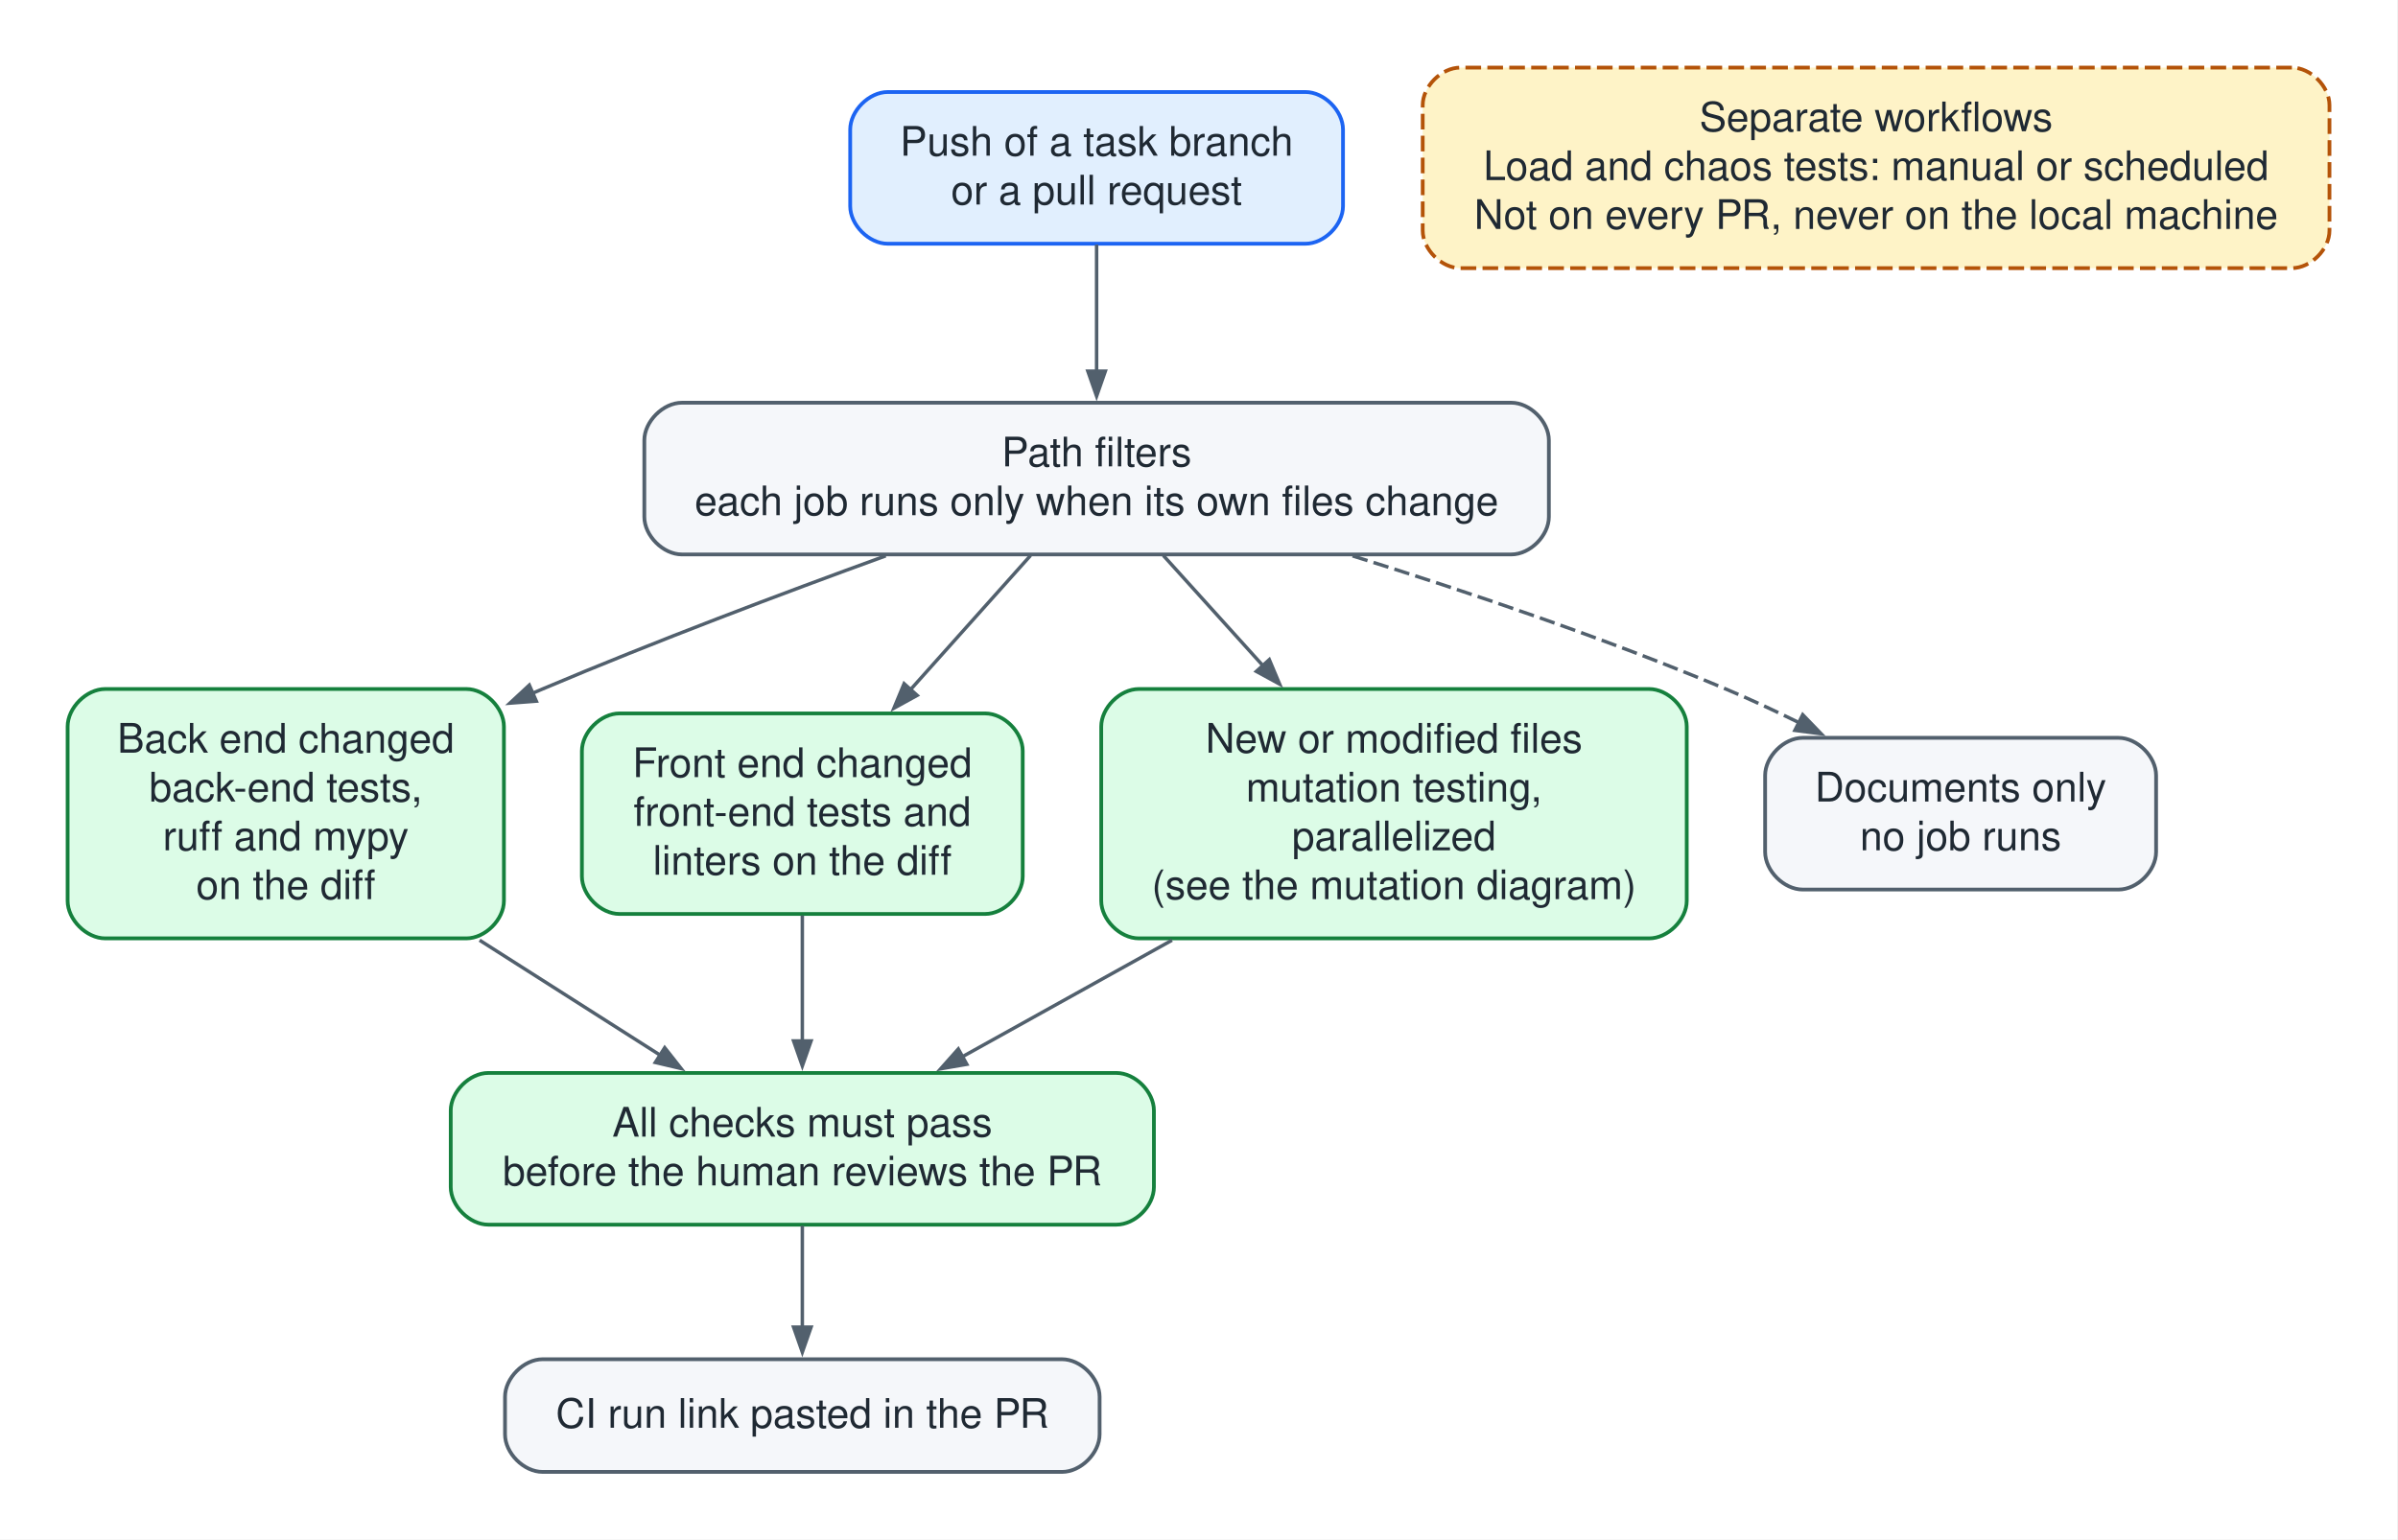
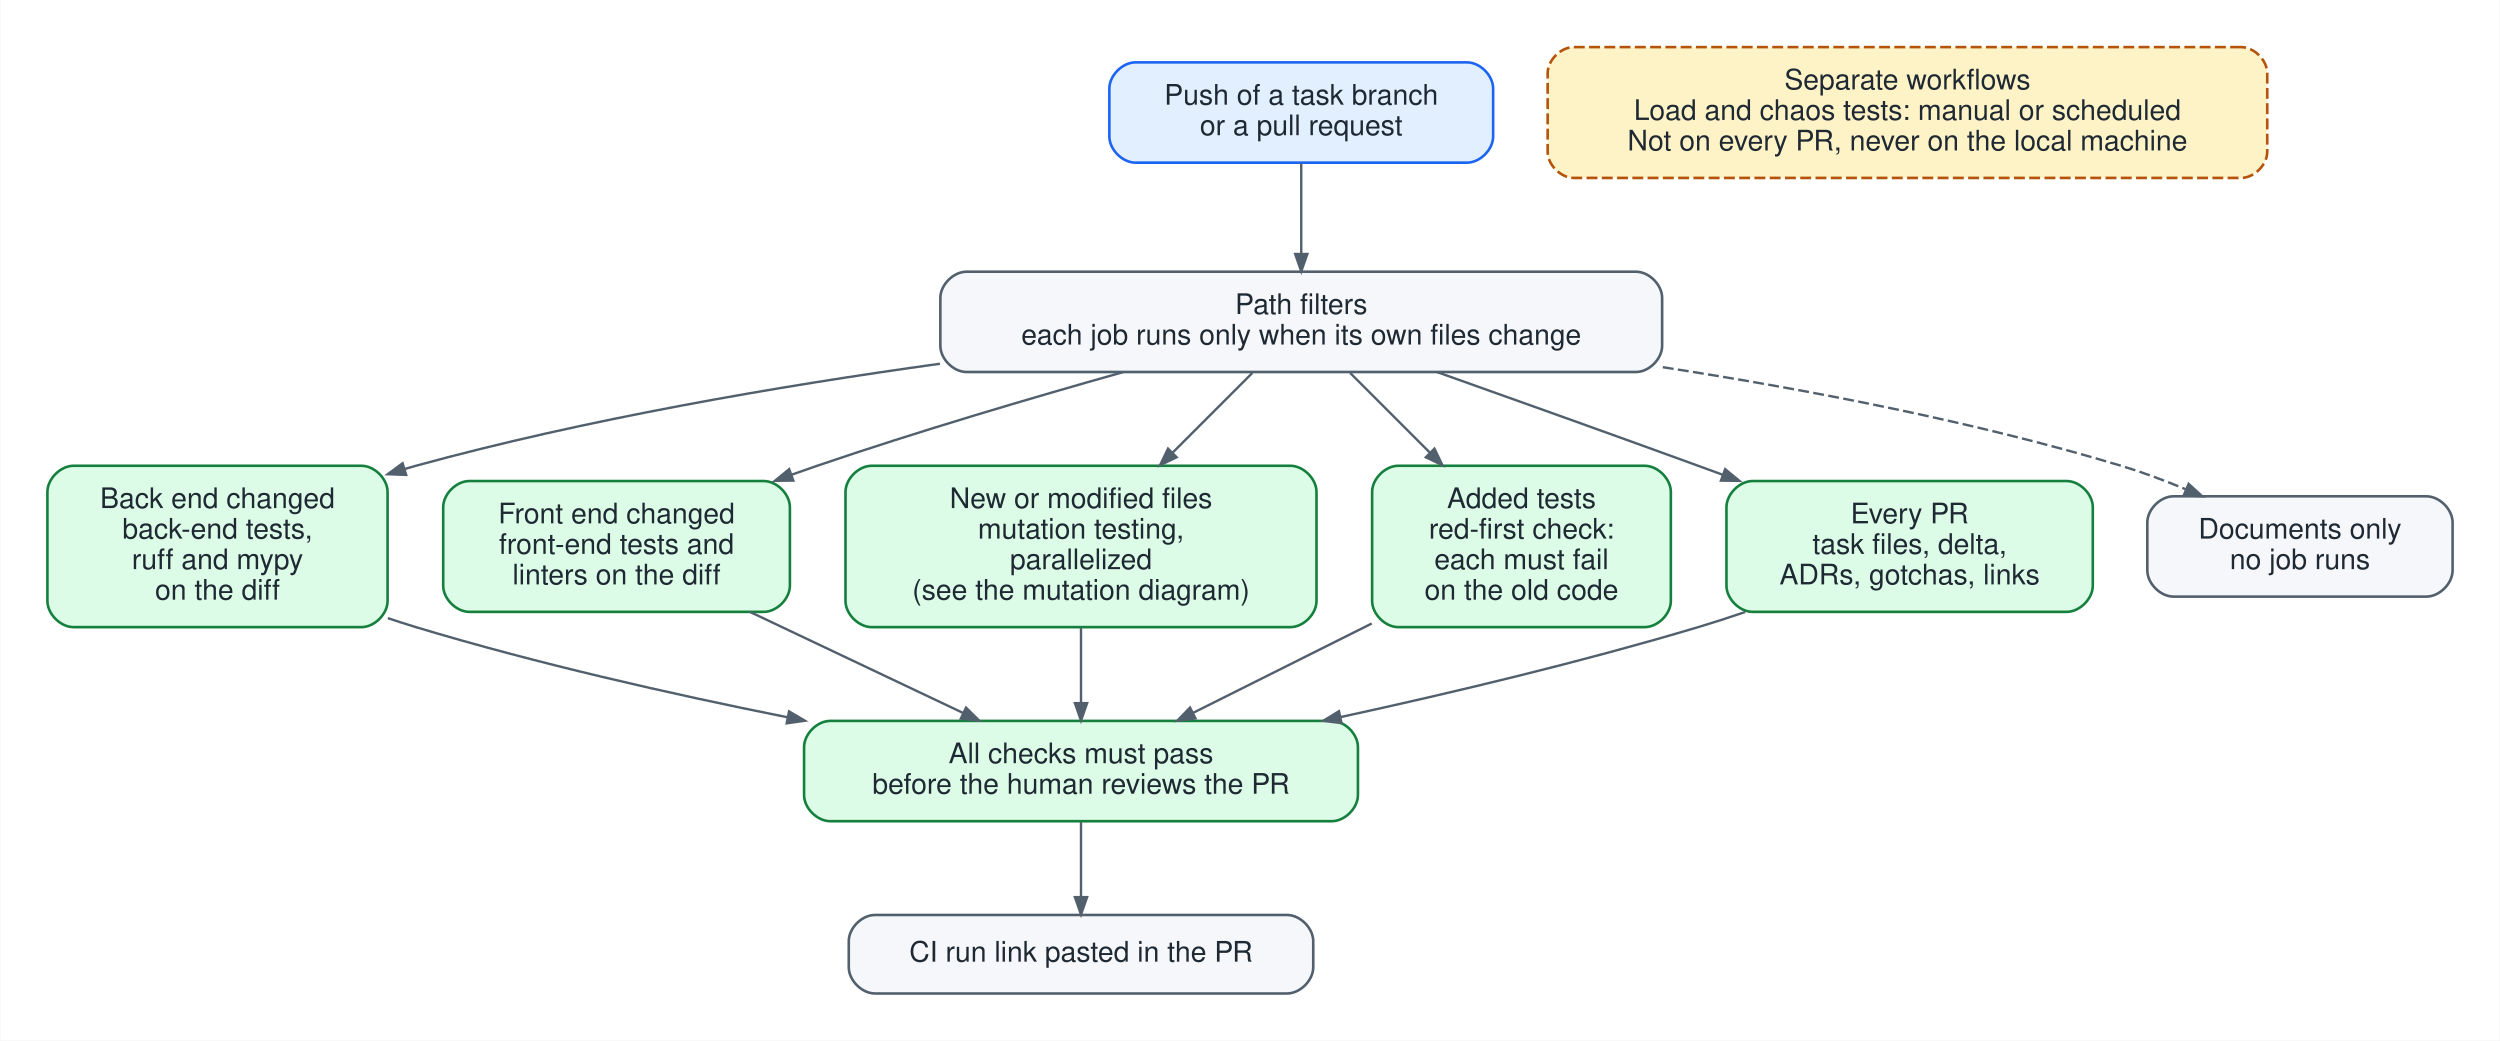
- <svg xmlns="http://www.w3.org/2000/svg" width="766pt" height="492pt" viewBox="0.00 0.00 766.00 492.00">
-   <g id="graph0" class="graph" transform="scale(1 1) rotate(0) translate(21.6 470.32)">
-     <polygon fill="white" stroke="none" points="-21.6,21.6 -21.6,-470.32 744.11,-470.32 744.11,21.6 -21.6,21.6" />
+ <svg xmlns="http://www.w3.org/2000/svg" width="1146pt" height="477pt" viewBox="0.00 0.00 1146.20 477.20">
+   <g id="graph0" class="graph" transform="scale(1 1) rotate(0) translate(21.6 455.6)">
+     <polygon fill="white" stroke="transparent" points="-21.6,21.6 -21.6,-455.6 1124.6,-455.6 1124.6,21.6 -21.6,21.6" />
    <g id="node1" class="node">
-       <path fill="#e1effe" stroke="#1c64f2" stroke-width="1.2" d="M395.4,-440.92C395.4,-440.92 261.98,-440.92 261.98,-440.92 255.98,-440.92 249.98,-434.92 249.98,-428.92 249.98,-428.92 249.98,-404.44 249.98,-404.44 249.98,-398.44 255.98,-392.44 261.98,-392.44 261.98,-392.44 395.4,-392.44 395.4,-392.44 401.4,-392.44 407.4,-398.44 407.4,-404.44 407.4,-404.44 407.4,-428.92 407.4,-428.92 407.4,-434.92 401.4,-440.92 395.4,-440.92" />
-       <text xml:space="preserve" text-anchor="middle" x="328.69" y="-420.58" font-family="Helvetica,sans-Serif" font-size="13.00" fill="#1f2933">Push of a task branch</text>
-       <text xml:space="preserve" text-anchor="middle" x="328.69" y="-404.98" font-family="Helvetica,sans-Serif" font-size="13.00" fill="#1f2933">or a pull request</text>
+       <path fill="#e1effe" stroke="#1c64f2" stroke-width="1.2" d="M651,-427C651,-427 499,-427 499,-427 493,-427 487,-421 487,-415 487,-415 487,-393 487,-393 487,-387 493,-381 499,-381 499,-381 651,-381 651,-381 657,-381 663,-387 663,-393 663,-393 663,-415 663,-415 663,-421 657,-427 651,-427" />
+       <text text-anchor="middle" x="575" y="-407.6" font-family="Helvetica,sans-Serif" font-size="13.00" fill="#1f2933">Push of a task branch</text>
+       <text text-anchor="middle" x="575" y="-393.6" font-family="Helvetica,sans-Serif" font-size="13.00" fill="#1f2933">or a pull request</text>
    </g>
    <g id="node3" class="node">
-       <path fill="#f5f7fa" stroke="#52606d" stroke-width="1.2" d="M461.16,-341.64C461.16,-341.64 196.22,-341.64 196.22,-341.64 190.22,-341.64 184.22,-335.64 184.22,-329.64 184.22,-329.64 184.22,-305.16 184.22,-305.16 184.22,-299.16 190.22,-293.16 196.22,-293.16 196.22,-293.16 461.16,-293.16 461.16,-293.16 467.16,-293.16 473.16,-299.16 473.16,-305.16 473.16,-305.16 473.16,-329.64 473.16,-329.64 473.16,-335.64 467.16,-341.64 461.16,-341.64" />
-       <text xml:space="preserve" text-anchor="middle" x="328.69" y="-321.3" font-family="Helvetica,sans-Serif" font-size="13.00" fill="#1f2933">Path filters</text>
-       <text xml:space="preserve" text-anchor="middle" x="328.69" y="-305.7" font-family="Helvetica,sans-Serif" font-size="13.00" fill="#1f2933">each job runs only when its own files change</text>
+       <path fill="#f5f7fa" stroke="#52606d" stroke-width="1.2" d="M728.5,-331C728.5,-331 421.5,-331 421.5,-331 415.5,-331 409.5,-325 409.5,-319 409.5,-319 409.5,-297 409.5,-297 409.5,-291 415.5,-285 421.5,-285 421.5,-285 728.5,-285 728.5,-285 734.5,-285 740.5,-291 740.5,-297 740.5,-297 740.5,-319 740.5,-319 740.5,-325 734.5,-331 728.5,-331" />
+       <text text-anchor="middle" x="575" y="-311.6" font-family="Helvetica,sans-Serif" font-size="13.00" fill="#1f2933">Path filters</text>
+       <text text-anchor="middle" x="575" y="-297.6" font-family="Helvetica,sans-Serif" font-size="13.00" fill="#1f2933">each job runs only when its own files change</text>
    </g>
    <g id="edge1" class="edge">
-       <path fill="none" stroke="#52606d" stroke-width="1.1" d="M328.69,-392.13C328.69,-379.91 328.69,-364.79 328.69,-351.42" />
-       <polygon fill="#52606d" stroke="#52606d" stroke-width="1.1" points="331.49,-351.73 328.69,-343.73 325.89,-351.73 331.49,-351.73" />
+       <path fill="none" stroke="#52606d" stroke-width="1.1" d="M575,-380.72C575,-368.31 575,-352.69 575,-339.2" />
+       <polygon fill="#52606d" stroke="#52606d" stroke-width="1.1" points="577.8,-339.12 575,-331.12 572.2,-339.12 577.8,-339.12" />
    </g>
    <g id="node2" class="node">
-       <path fill="#fef3c7" stroke="#b45309" stroke-width="1.2" stroke-dasharray="5,2" d="M710.51,-448.72C710.51,-448.72 444.86,-448.72 444.86,-448.72 438.86,-448.72 432.86,-442.72 432.86,-436.72 432.86,-436.72 432.86,-396.64 432.86,-396.64 432.86,-390.64 438.86,-384.64 444.86,-384.64 444.86,-384.64 710.51,-384.64 710.51,-384.64 716.51,-384.64 722.51,-390.64 722.51,-396.64 722.51,-396.64 722.51,-436.72 722.51,-436.72 722.51,-442.72 716.51,-448.72 710.51,-448.72" />
-       <text xml:space="preserve" text-anchor="middle" x="577.69" y="-428.38" font-family="Helvetica,sans-Serif" font-size="13.00" fill="#1f2933">Separate workflows</text>
-       <text xml:space="preserve" text-anchor="middle" x="577.69" y="-412.78" font-family="Helvetica,sans-Serif" font-size="13.00" fill="#1f2933">Load and chaos tests: manual or scheduled</text>
-       <text xml:space="preserve" text-anchor="middle" x="577.69" y="-397.18" font-family="Helvetica,sans-Serif" font-size="13.00" fill="#1f2933">Not on every PR, never on the local machine</text>
+       <path fill="#fef3c7" stroke="#b45309" stroke-width="1.2" stroke-dasharray="5,2" d="M1006,-434C1006,-434 700,-434 700,-434 694,-434 688,-428 688,-422 688,-422 688,-386 688,-386 688,-380 694,-374 700,-374 700,-374 1006,-374 1006,-374 1012,-374 1018,-380 1018,-386 1018,-386 1018,-422 1018,-422 1018,-428 1012,-434 1006,-434" />
+       <text text-anchor="middle" x="853" y="-414.6" font-family="Helvetica,sans-Serif" font-size="13.00" fill="#1f2933">Separate workflows</text>
+       <text text-anchor="middle" x="853" y="-400.6" font-family="Helvetica,sans-Serif" font-size="13.00" fill="#1f2933">Load and chaos tests: manual or scheduled</text>
+       <text text-anchor="middle" x="853" y="-386.6" font-family="Helvetica,sans-Serif" font-size="13.00" fill="#1f2933">Not on every PR, never on the local machine</text>
    </g>
    <g id="node4" class="node">
-       <path fill="#dcfce7" stroke="#15803d" stroke-width="1.2" d="M127.37,-250.16C127.37,-250.16 12,-250.16 12,-250.16 6,-250.16 0,-244.16 0,-238.16 0,-238.16 0,-182.48 0,-182.48 0,-176.48 6,-170.48 12,-170.48 12,-170.48 127.37,-170.48 127.37,-170.48 133.37,-170.48 139.37,-176.48 139.37,-182.48 139.37,-182.48 139.37,-238.16 139.37,-238.16 139.37,-244.16 133.37,-250.16 127.37,-250.16" />
-       <text xml:space="preserve" text-anchor="middle" x="69.69" y="-229.82" font-family="Helvetica,sans-Serif" font-size="13.00" fill="#1f2933">Back end changed</text>
-       <text xml:space="preserve" text-anchor="middle" x="69.69" y="-214.22" font-family="Helvetica,sans-Serif" font-size="13.00" fill="#1f2933">back-end tests,</text>
-       <text xml:space="preserve" text-anchor="middle" x="69.69" y="-198.62" font-family="Helvetica,sans-Serif" font-size="13.00" fill="#1f2933">ruff and mypy</text>
-       <text xml:space="preserve" text-anchor="middle" x="69.69" y="-183.02" font-family="Helvetica,sans-Serif" font-size="13.00" fill="#1f2933">on the diff</text>
+       <path fill="#dcfce7" stroke="#15803d" stroke-width="1.2" d="M144,-242C144,-242 12,-242 12,-242 6,-242 0,-236 0,-230 0,-230 0,-180 0,-180 0,-174 6,-168 12,-168 12,-168 144,-168 144,-168 150,-168 156,-174 156,-180 156,-180 156,-230 156,-230 156,-236 150,-242 144,-242" />
+       <text text-anchor="middle" x="78" y="-222.6" font-family="Helvetica,sans-Serif" font-size="13.00" fill="#1f2933">Back end changed</text>
+       <text text-anchor="middle" x="78" y="-208.6" font-family="Helvetica,sans-Serif" font-size="13.00" fill="#1f2933">back-end tests,</text>
+       <text text-anchor="middle" x="78" y="-194.6" font-family="Helvetica,sans-Serif" font-size="13.00" fill="#1f2933">ruff and mypy</text>
+       <text text-anchor="middle" x="78" y="-180.6" font-family="Helvetica,sans-Serif" font-size="13.00" fill="#1f2933">on the diff</text>
    </g>
    <g id="edge2" class="edge">
-       <path fill="none" stroke="#52606d" stroke-width="1.1" d="M261.34,-292.71C228.08,-280.63 187.5,-265.31 151.69,-250.16 150.59,-249.69 149.48,-249.22 148.36,-248.74" />
-       <polygon fill="#52606d" stroke="#52606d" stroke-width="1.1" points="149.72,-246.28 141.27,-245.64 147.48,-251.41 149.72,-246.28" />
+       <path fill="none" stroke="#52606d" stroke-width="1.1" d="M409.3,-288.79C335.01,-278.5 246.79,-263.34 169,-242 167.27,-241.53 165.53,-241.03 163.78,-240.51" />
+       <polygon fill="#52606d" stroke="#52606d" stroke-width="1.1" points="164.53,-237.81 156.06,-238.13 162.88,-243.17 164.53,-237.81" />
    </g>
    <g id="node5" class="node">
-       <path fill="#dcfce7" stroke="#15803d" stroke-width="1.2" d="M293.09,-242.36C293.09,-242.36 176.28,-242.36 176.28,-242.36 170.28,-242.36 164.28,-236.36 164.28,-230.36 164.28,-230.36 164.28,-190.28 164.28,-190.28 164.28,-184.28 170.28,-178.28 176.28,-178.28 176.28,-178.28 293.09,-178.28 293.09,-178.28 299.09,-178.28 305.09,-184.28 305.09,-190.28 305.09,-190.28 305.09,-230.36 305.09,-230.36 305.09,-236.36 299.09,-242.36 293.09,-242.36" />
-       <text xml:space="preserve" text-anchor="middle" x="234.69" y="-222.02" font-family="Helvetica,sans-Serif" font-size="13.00" fill="#1f2933">Front end changed</text>
-       <text xml:space="preserve" text-anchor="middle" x="234.69" y="-206.42" font-family="Helvetica,sans-Serif" font-size="13.00" fill="#1f2933">front-end tests and</text>
-       <text xml:space="preserve" text-anchor="middle" x="234.69" y="-190.82" font-family="Helvetica,sans-Serif" font-size="13.00" fill="#1f2933">linters on the diff</text>
+       <path fill="#dcfce7" stroke="#15803d" stroke-width="1.2" d="M328.5,-235C328.5,-235 193.5,-235 193.5,-235 187.5,-235 181.5,-229 181.5,-223 181.5,-223 181.5,-187 181.5,-187 181.5,-181 187.5,-175 193.5,-175 193.5,-175 328.5,-175 328.5,-175 334.5,-175 340.5,-181 340.5,-187 340.5,-187 340.5,-223 340.5,-223 340.5,-229 334.5,-235 328.5,-235" />
+       <text text-anchor="middle" x="261" y="-215.6" font-family="Helvetica,sans-Serif" font-size="13.00" fill="#1f2933">Front end changed</text>
+       <text text-anchor="middle" x="261" y="-201.6" font-family="Helvetica,sans-Serif" font-size="13.00" fill="#1f2933">front-end tests and</text>
+       <text text-anchor="middle" x="261" y="-187.6" font-family="Helvetica,sans-Serif" font-size="13.00" fill="#1f2933">linters on the diff</text>
    </g>
    <g id="edge3" class="edge">
-       <path fill="none" stroke="#52606d" stroke-width="1.1" d="M307.59,-292.82C296.24,-280.13 281.96,-264.16 269.05,-249.74" />
-       <polygon fill="#52606d" stroke="#52606d" stroke-width="1.1" points="271.38,-248.13 263.95,-244.04 267.2,-251.87 271.38,-248.13" />
+       <path fill="none" stroke="#52606d" stroke-width="1.1" d="M493.27,-284.93C451.1,-273.08 398.99,-257.7 353,-242 349.14,-240.68 345.21,-239.3 341.24,-237.88" />
+       <polygon fill="#52606d" stroke="#52606d" stroke-width="1.1" points="342.07,-235.2 333.6,-235.09 340.16,-240.46 342.07,-235.2" />
    </g>
    <g id="node6" class="node">
-       <path fill="#dcfce7" stroke="#15803d" stroke-width="1.2" d="M505.2,-250.16C505.2,-250.16 342.17,-250.16 342.17,-250.16 336.17,-250.16 330.17,-244.16 330.17,-238.16 330.17,-238.16 330.17,-182.48 330.17,-182.48 330.17,-176.48 336.17,-170.48 342.17,-170.48 342.17,-170.48 505.2,-170.48 505.2,-170.48 511.2,-170.48 517.2,-176.48 517.2,-182.48 517.2,-182.48 517.2,-238.16 517.2,-238.16 517.2,-244.16 511.2,-250.16 505.2,-250.16" />
-       <text xml:space="preserve" text-anchor="middle" x="423.69" y="-229.82" font-family="Helvetica,sans-Serif" font-size="13.00" fill="#1f2933">New or modified files</text>
-       <text xml:space="preserve" text-anchor="middle" x="423.69" y="-214.22" font-family="Helvetica,sans-Serif" font-size="13.00" fill="#1f2933">mutation testing,</text>
-       <text xml:space="preserve" text-anchor="middle" x="423.69" y="-198.62" font-family="Helvetica,sans-Serif" font-size="13.00" fill="#1f2933">parallelized</text>
-       <text xml:space="preserve" text-anchor="middle" x="423.69" y="-183.02" font-family="Helvetica,sans-Serif" font-size="13.00" fill="#1f2933">(see the mutation diagram)</text>
+       <path fill="#dcfce7" stroke="#15803d" stroke-width="1.2" d="M570,-242C570,-242 378,-242 378,-242 372,-242 366,-236 366,-230 366,-230 366,-180 366,-180 366,-174 372,-168 378,-168 378,-168 570,-168 570,-168 576,-168 582,-174 582,-180 582,-180 582,-230 582,-230 582,-236 576,-242 570,-242" />
+       <text text-anchor="middle" x="474" y="-222.6" font-family="Helvetica,sans-Serif" font-size="13.00" fill="#1f2933">New or modified files</text>
+       <text text-anchor="middle" x="474" y="-208.6" font-family="Helvetica,sans-Serif" font-size="13.00" fill="#1f2933">mutation testing,</text>
+       <text text-anchor="middle" x="474" y="-194.6" font-family="Helvetica,sans-Serif" font-size="13.00" fill="#1f2933">parallelized</text>
+       <text text-anchor="middle" x="474" y="-180.6" font-family="Helvetica,sans-Serif" font-size="13.00" fill="#1f2933">(see the mutation diagram)</text>
+     </g>
+     <g id="edge5" class="edge">
+       <path fill="none" stroke="#52606d" stroke-width="1.1" d="M552.58,-284.58C541.8,-273.8 528.51,-260.51 515.95,-247.95" />
+       <polygon fill="#52606d" stroke="#52606d" stroke-width="1.1" points="517.87,-245.91 510.24,-242.24 513.91,-249.87 517.87,-245.91" />
+     </g>
+     <g id="node7" class="node">
+       <path fill="#dcfce7" stroke="#15803d" stroke-width="1.2" d="M732.5,-242C732.5,-242 619.5,-242 619.5,-242 613.5,-242 607.5,-236 607.5,-230 607.5,-230 607.5,-180 607.5,-180 607.5,-174 613.5,-168 619.5,-168 619.5,-168 732.5,-168 732.5,-168 738.5,-168 744.5,-174 744.5,-180 744.5,-180 744.5,-230 744.5,-230 744.5,-236 738.5,-242 732.5,-242" />
+       <text text-anchor="middle" x="676" y="-222.6" font-family="Helvetica,sans-Serif" font-size="13.00" fill="#1f2933">Added tests</text>
+       <text text-anchor="middle" x="676" y="-208.6" font-family="Helvetica,sans-Serif" font-size="13.00" fill="#1f2933">red-first check:</text>
+       <text text-anchor="middle" x="676" y="-194.6" font-family="Helvetica,sans-Serif" font-size="13.00" fill="#1f2933">each must fail</text>
+       <text text-anchor="middle" x="676" y="-180.6" font-family="Helvetica,sans-Serif" font-size="13.00" fill="#1f2933">on the old code</text>
    </g>
    <g id="edge4" class="edge">
-       <path fill="none" stroke="#52606d" stroke-width="1.1" d="M350.01,-292.82C359.43,-282.4 370.85,-269.77 381.85,-257.59" />
-       <polygon fill="#52606d" stroke="#52606d" stroke-width="1.1" points="383.86,-259.55 387.15,-251.73 379.71,-255.79 383.86,-259.55" />
-     </g>
-     <g id="node7" class="node">
-       <path fill="#f5f7fa" stroke="#52606d" stroke-width="1.2" d="M655.13,-234.56C655.13,-234.56 554.24,-234.56 554.24,-234.56 548.24,-234.56 542.24,-228.56 542.24,-222.56 542.24,-222.56 542.24,-198.08 542.24,-198.08 542.24,-192.08 548.24,-186.08 554.24,-186.08 554.24,-186.08 655.13,-186.08 655.13,-186.08 661.13,-186.08 667.13,-192.08 667.13,-198.08 667.13,-198.08 667.13,-222.56 667.13,-222.56 667.13,-228.56 661.13,-234.56 655.13,-234.56" />
-       <text xml:space="preserve" text-anchor="middle" x="604.69" y="-214.22" font-family="Helvetica,sans-Serif" font-size="13.00" fill="#1f2933">Documents only</text>
-       <text xml:space="preserve" text-anchor="middle" x="604.69" y="-198.62" font-family="Helvetica,sans-Serif" font-size="13.00" fill="#1f2933">no job runs</text>
-     </g>
-     <g id="edge5" class="edge">
-       <path fill="none" stroke="#52606d" stroke-width="1.1" stroke-dasharray="5,2" d="M410.46,-292.7C447.38,-281.18 491.25,-266.33 529.69,-250.16 537.43,-246.9 545.46,-243.16 553.27,-239.31" />
-       <polygon fill="#52606d" stroke="#52606d" stroke-width="1.1" points="554.25,-241.95 560.14,-235.86 551.73,-236.95 554.25,-241.95" />
+       <path fill="none" stroke="#52606d" stroke-width="1.1" d="M597.42,-284.58C608.2,-273.8 621.49,-260.51 634.05,-247.95" />
+       <polygon fill="#52606d" stroke="#52606d" stroke-width="1.1" points="636.09,-249.87 639.76,-242.24 632.13,-245.91 636.09,-249.87" />
    </g>
    <g id="node8" class="node">
-       <path fill="#dcfce7" stroke="#15803d" stroke-width="1.2" d="M335,-127.48C335,-127.48 134.38,-127.48 134.38,-127.48 128.38,-127.48 122.38,-121.48 122.38,-115.48 122.38,-115.48 122.38,-91 122.38,-91 122.38,-85 128.38,-79 134.38,-79 134.38,-79 335,-79 335,-79 341,-79 347,-85 347,-91 347,-91 347,-115.48 347,-115.48 347,-121.48 341,-127.48 335,-127.48" />
-       <text xml:space="preserve" text-anchor="middle" x="234.69" y="-107.14" font-family="Helvetica,sans-Serif" font-size="13.00" fill="#1f2933">All checks must pass</text>
-       <text xml:space="preserve" text-anchor="middle" x="234.69" y="-91.54" font-family="Helvetica,sans-Serif" font-size="13.00" fill="#1f2933">before the human reviews the PR</text>
+       <path fill="#dcfce7" stroke="#15803d" stroke-width="1.2" d="M926,-235C926,-235 782,-235 782,-235 776,-235 770,-229 770,-223 770,-223 770,-187 770,-187 770,-181 776,-175 782,-175 782,-175 926,-175 926,-175 932,-175 938,-181 938,-187 938,-187 938,-223 938,-223 938,-229 932,-235 926,-235" />
+       <text text-anchor="middle" x="854" y="-215.6" font-family="Helvetica,sans-Serif" font-size="13.00" fill="#1f2933">Every PR</text>
+       <text text-anchor="middle" x="854" y="-201.6" font-family="Helvetica,sans-Serif" font-size="13.00" fill="#1f2933">task files, delta,</text>
+       <text text-anchor="middle" x="854" y="-187.6" font-family="Helvetica,sans-Serif" font-size="13.00" fill="#1f2933">ADRs, gotchas, links</text>
    </g>
    <g id="edge6" class="edge">
-       <path fill="none" stroke="#52606d" stroke-width="1.1" d="M131.6,-169.89C150.79,-157.67 171.57,-144.44 189.41,-133.08" />
-       <polygon fill="#52606d" stroke="#52606d" stroke-width="1.1" points="190.73,-135.55 195.98,-128.89 187.72,-130.83 190.73,-135.55" />
+       <path fill="none" stroke="#52606d" stroke-width="1.1" d="M637.4,-284.93C672.57,-272.44 717.28,-256.46 757,-242 760.66,-240.67 764.39,-239.3 768.16,-237.92" />
+       <polygon fill="#52606d" stroke="#52606d" stroke-width="1.1" points="769.4,-240.45 775.94,-235.07 767.47,-235.19 769.4,-240.45" />
+     </g>
+     <g id="node9" class="node">
+       <path fill="#f5f7fa" stroke="#52606d" stroke-width="1.2" d="M1091,-228C1091,-228 975,-228 975,-228 969,-228 963,-222 963,-216 963,-216 963,-194 963,-194 963,-188 969,-182 975,-182 975,-182 1091,-182 1091,-182 1097,-182 1103,-188 1103,-194 1103,-194 1103,-216 1103,-216 1103,-222 1097,-228 1091,-228" />
+       <text text-anchor="middle" x="1033" y="-208.6" font-family="Helvetica,sans-Serif" font-size="13.00" fill="#1f2933">Documents only</text>
+       <text text-anchor="middle" x="1033" y="-194.6" font-family="Helvetica,sans-Serif" font-size="13.00" fill="#1f2933">no job runs</text>
    </g>
    <g id="edge7" class="edge">
-       <path fill="none" stroke="#52606d" stroke-width="1.1" d="M234.69,-177.79C234.69,-165.07 234.69,-150.39 234.69,-137.5" />
-       <polygon fill="#52606d" stroke="#52606d" stroke-width="1.1" points="237.49,-137.72 234.69,-129.72 231.89,-137.72 237.49,-137.72" />
+       <path fill="none" stroke="#52606d" stroke-width="1.1" stroke-dasharray="5,2" d="M740.8,-287.2C807.02,-277 883.44,-262.34 951,-242 960.75,-239.06 970.88,-235.27 980.55,-231.26" />
+       <polygon fill="#52606d" stroke="#52606d" stroke-width="1.1" points="981.94,-233.71 988.2,-228 979.74,-228.56 981.94,-233.71" />
+     </g>
+     <g id="node10" class="node">
+       <path fill="#dcfce7" stroke="#15803d" stroke-width="1.2" d="M589,-125C589,-125 359,-125 359,-125 353,-125 347,-119 347,-113 347,-113 347,-91 347,-91 347,-85 353,-79 359,-79 359,-79 589,-79 589,-79 595,-79 601,-85 601,-91 601,-91 601,-113 601,-113 601,-119 595,-125 589,-125" />
+       <text text-anchor="middle" x="474" y="-105.6" font-family="Helvetica,sans-Serif" font-size="13.00" fill="#1f2933">All checks must pass</text>
+       <text text-anchor="middle" x="474" y="-91.6" font-family="Helvetica,sans-Serif" font-size="13.00" fill="#1f2933">before the human reviews the PR</text>
    </g>
    <g id="edge8" class="edge">
-       <path fill="none" stroke="#52606d" stroke-width="1.1" d="M352.77,-169.89C330.49,-157.51 306.35,-144.08 285.73,-132.62" />
-       <polygon fill="#52606d" stroke="#52606d" stroke-width="1.1" points="287.23,-130.25 278.88,-128.81 284.51,-135.14 287.23,-130.25" />
-     </g>
-     <g id="node9" class="node">
-       <path fill="#f5f7fa" stroke="#52606d" stroke-width="1.2" d="M317.65,-36C317.65,-36 151.72,-36 151.72,-36 145.72,-36 139.72,-30 139.72,-24 139.72,-24 139.72,-12 139.72,-12 139.72,-6 145.72,0 151.72,0 151.72,0 317.65,0 317.65,0 323.65,0 329.65,-6 329.65,-12 329.65,-12 329.65,-24 329.65,-24 329.65,-30 323.65,-36 317.65,-36" />
-       <text xml:space="preserve" text-anchor="middle" x="234.69" y="-14.1" font-family="Helvetica,sans-Serif" font-size="13.00" fill="#1f2933">CI run link pasted in the PR</text>
+       <path fill="none" stroke="#52606d" stroke-width="1.1" d="M156.13,-172.13C160.46,-170.67 164.77,-169.28 169,-168 223.97,-151.4 285.74,-137.39 339.24,-126.69" />
+       <polygon fill="#52606d" stroke="#52606d" stroke-width="1.1" points="340.11,-129.37 347.41,-125.07 339.02,-123.88 340.11,-129.37" />
    </g>
    <g id="edge9" class="edge">
-       <path fill="none" stroke="#52606d" stroke-width="1.1" d="M234.69,-78.61C234.69,-68.48 234.69,-56.6 234.69,-46.12" />
-       <polygon fill="#52606d" stroke="#52606d" stroke-width="1.1" points="237.49,-46.26 234.69,-38.26 231.89,-46.26 237.49,-46.26" />
+       <path fill="none" stroke="#52606d" stroke-width="1.1" d="M322.32,-174.92C353.14,-160.31 390.15,-142.76 419.9,-128.65" />
+       <polygon fill="#52606d" stroke="#52606d" stroke-width="1.1" points="421.27,-131.1 427.3,-125.15 418.87,-126.04 421.27,-131.1" />
+     </g>
+     <g id="edge11" class="edge">
+       <path fill="none" stroke="#52606d" stroke-width="1.1" d="M474,-167.82C474,-156.57 474,-144.28 474,-133.45" />
+       <polygon fill="#52606d" stroke="#52606d" stroke-width="1.1" points="476.8,-133.14 474,-125.14 471.2,-133.14 476.8,-133.14" />
+     </g>
+     <g id="edge10" class="edge">
+       <path fill="none" stroke="#52606d" stroke-width="1.1" d="M607.33,-169.67C580.47,-156.24 550.21,-141.1 525.31,-128.65" />
+       <polygon fill="#52606d" stroke="#52606d" stroke-width="1.1" points="526.5,-126.12 518.1,-125.05 524,-131.13 526.5,-126.12" />
+     </g>
+     <g id="edge12" class="edge">
+       <path fill="none" stroke="#52606d" stroke-width="1.1" d="M778.6,-174.94C771.34,-172.47 764.06,-170.11 757,-168 703.82,-152.1 644.03,-137.85 593.16,-126.78" />
+       <polygon fill="#52606d" stroke="#52606d" stroke-width="1.1" points="593.48,-123.98 585.07,-125.03 592.3,-129.45 593.48,-123.98" />
+     </g>
+     <g id="node11" class="node">
+       <path fill="#f5f7fa" stroke="#52606d" stroke-width="1.2" d="M568.5,-36C568.5,-36 379.5,-36 379.5,-36 373.5,-36 367.5,-30 367.5,-24 367.5,-24 367.5,-12 367.5,-12 367.5,-6 373.5,0 379.5,0 379.5,0 568.5,0 568.5,0 574.5,0 580.5,-6 580.5,-12 580.5,-12 580.5,-24 580.5,-24 580.5,-30 574.5,-36 568.5,-36" />
+       <text text-anchor="middle" x="474" y="-14.6" font-family="Helvetica,sans-Serif" font-size="13.00" fill="#1f2933">CI run link pasted in the PR</text>
+     </g>
+     <g id="edge13" class="edge">
+       <path fill="none" stroke="#52606d" stroke-width="1.1" d="M474,-78.59C474,-68.04 474,-55.41 474,-44.49" />
+       <polygon fill="#52606d" stroke="#52606d" stroke-width="1.1" points="476.8,-44.18 474,-36.18 471.2,-44.18 476.8,-44.18" />
    </g>
  </g>
</svg>
